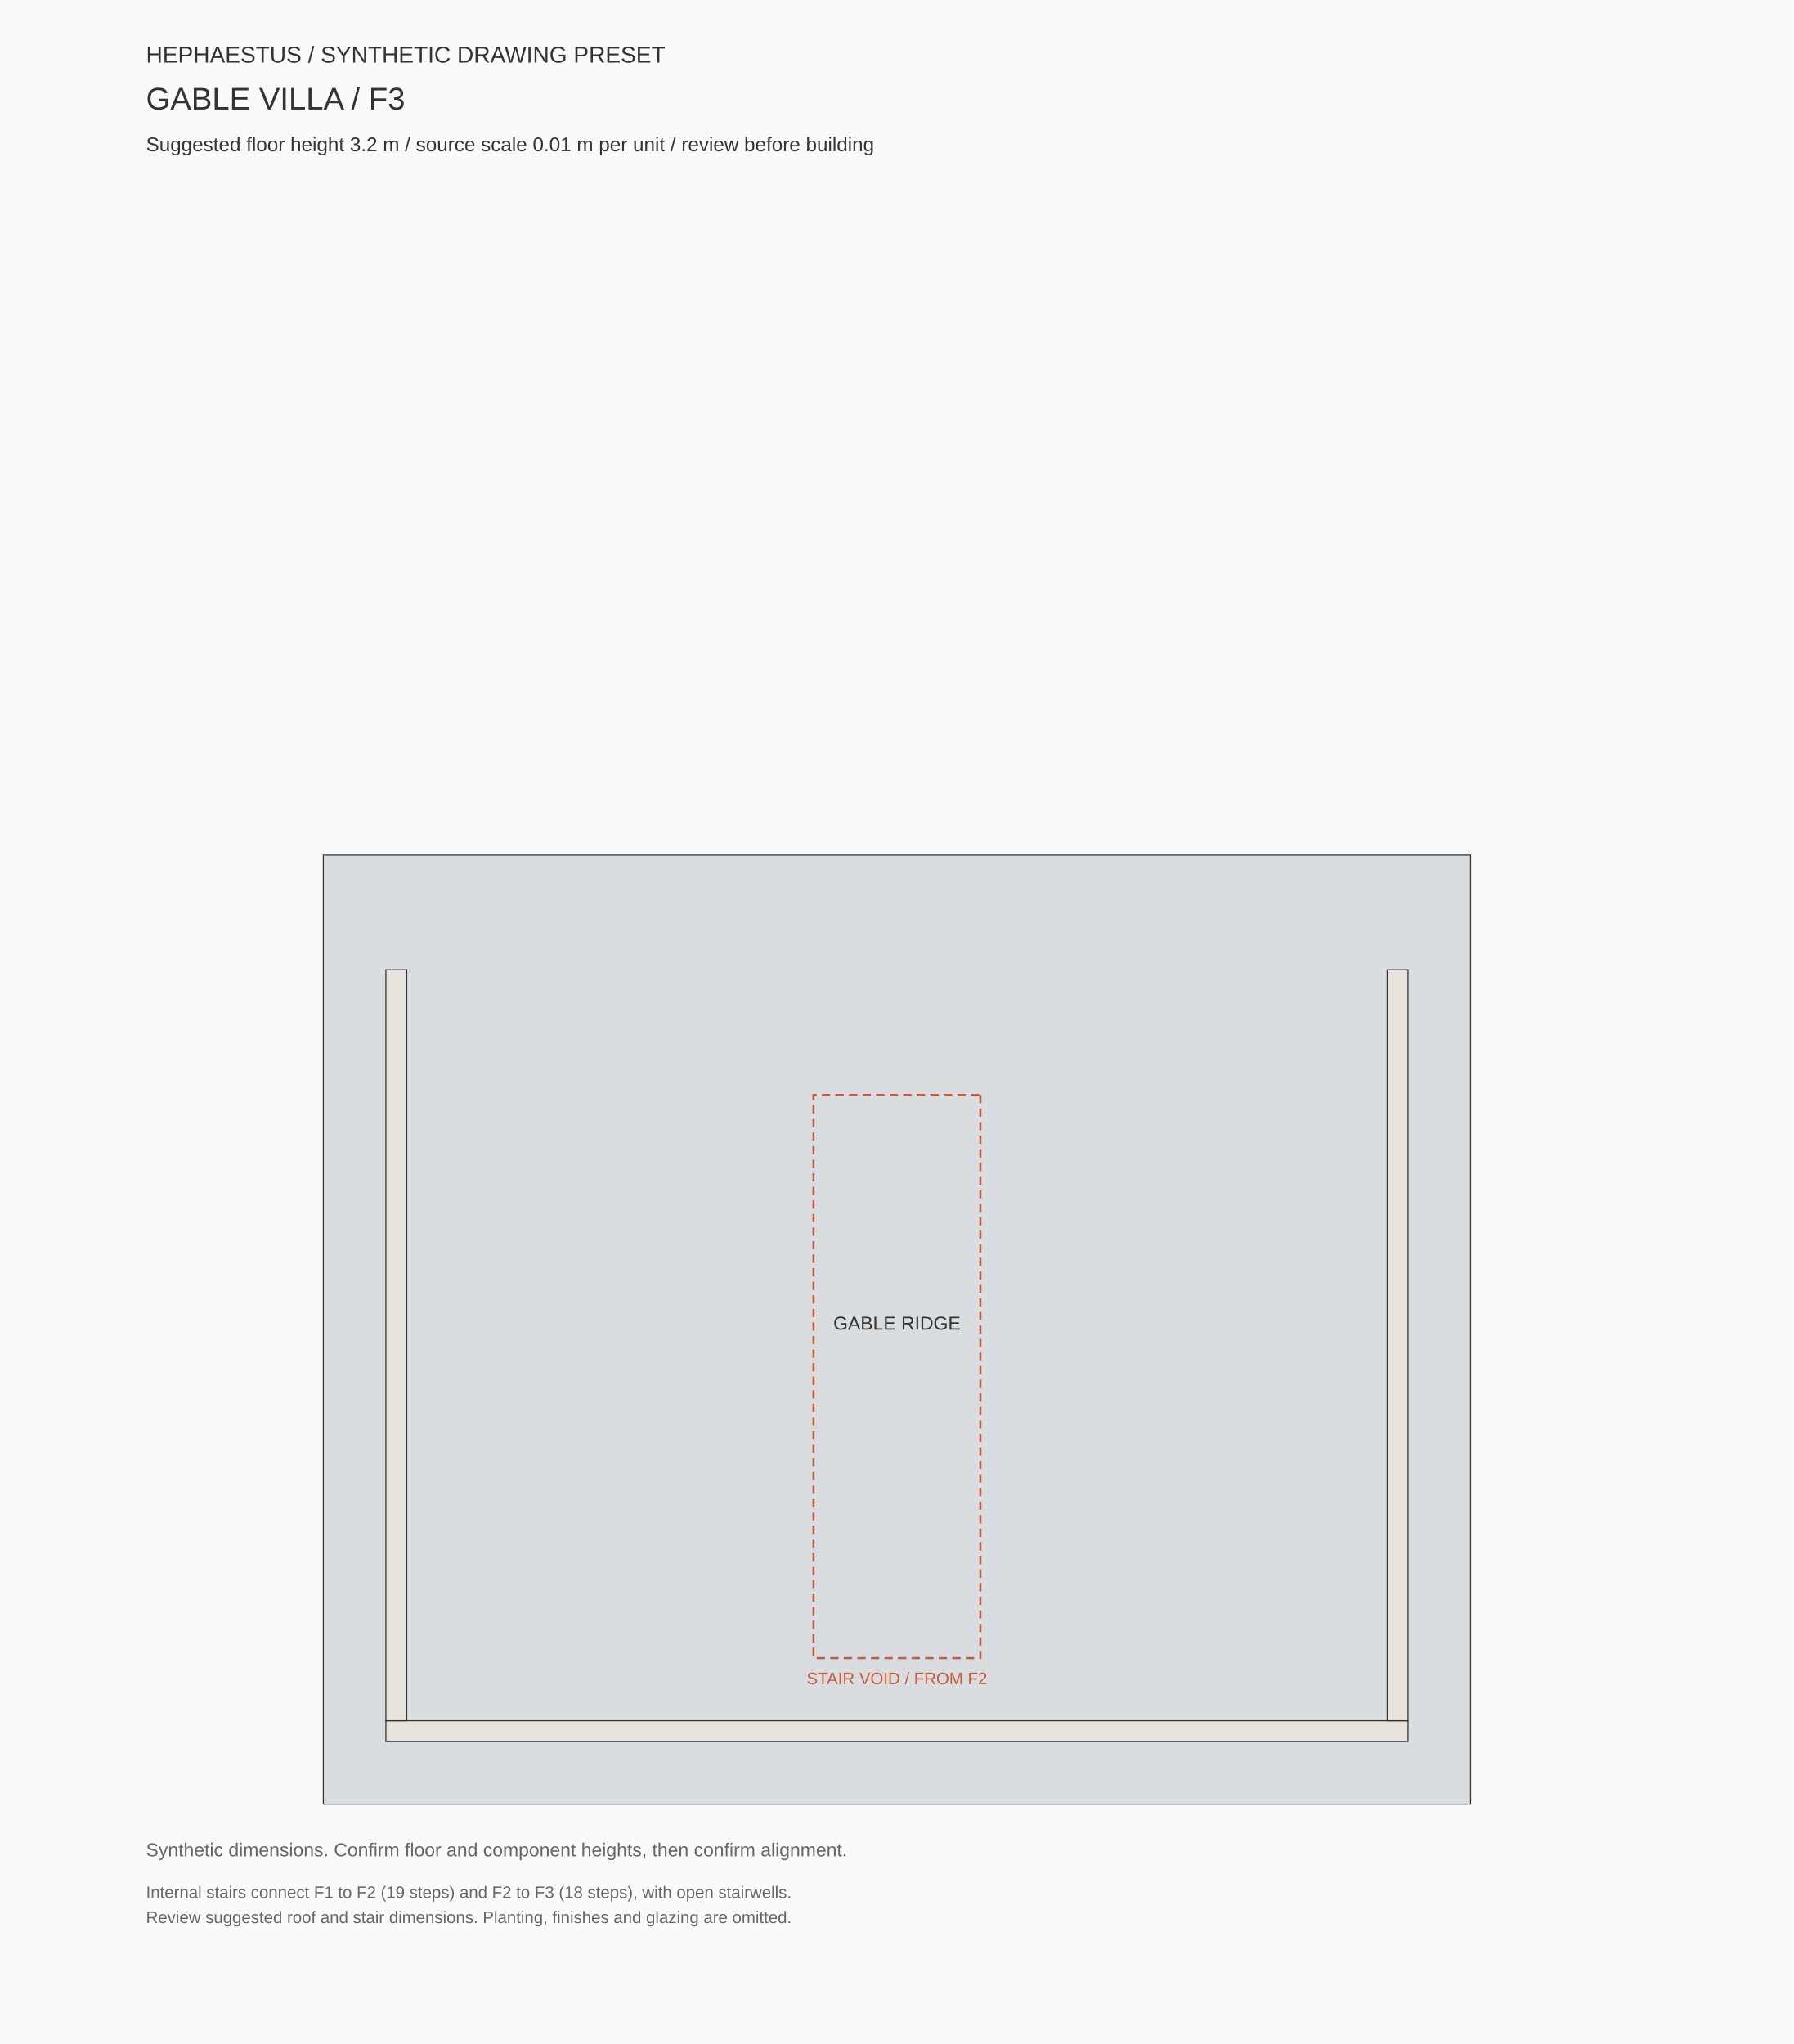
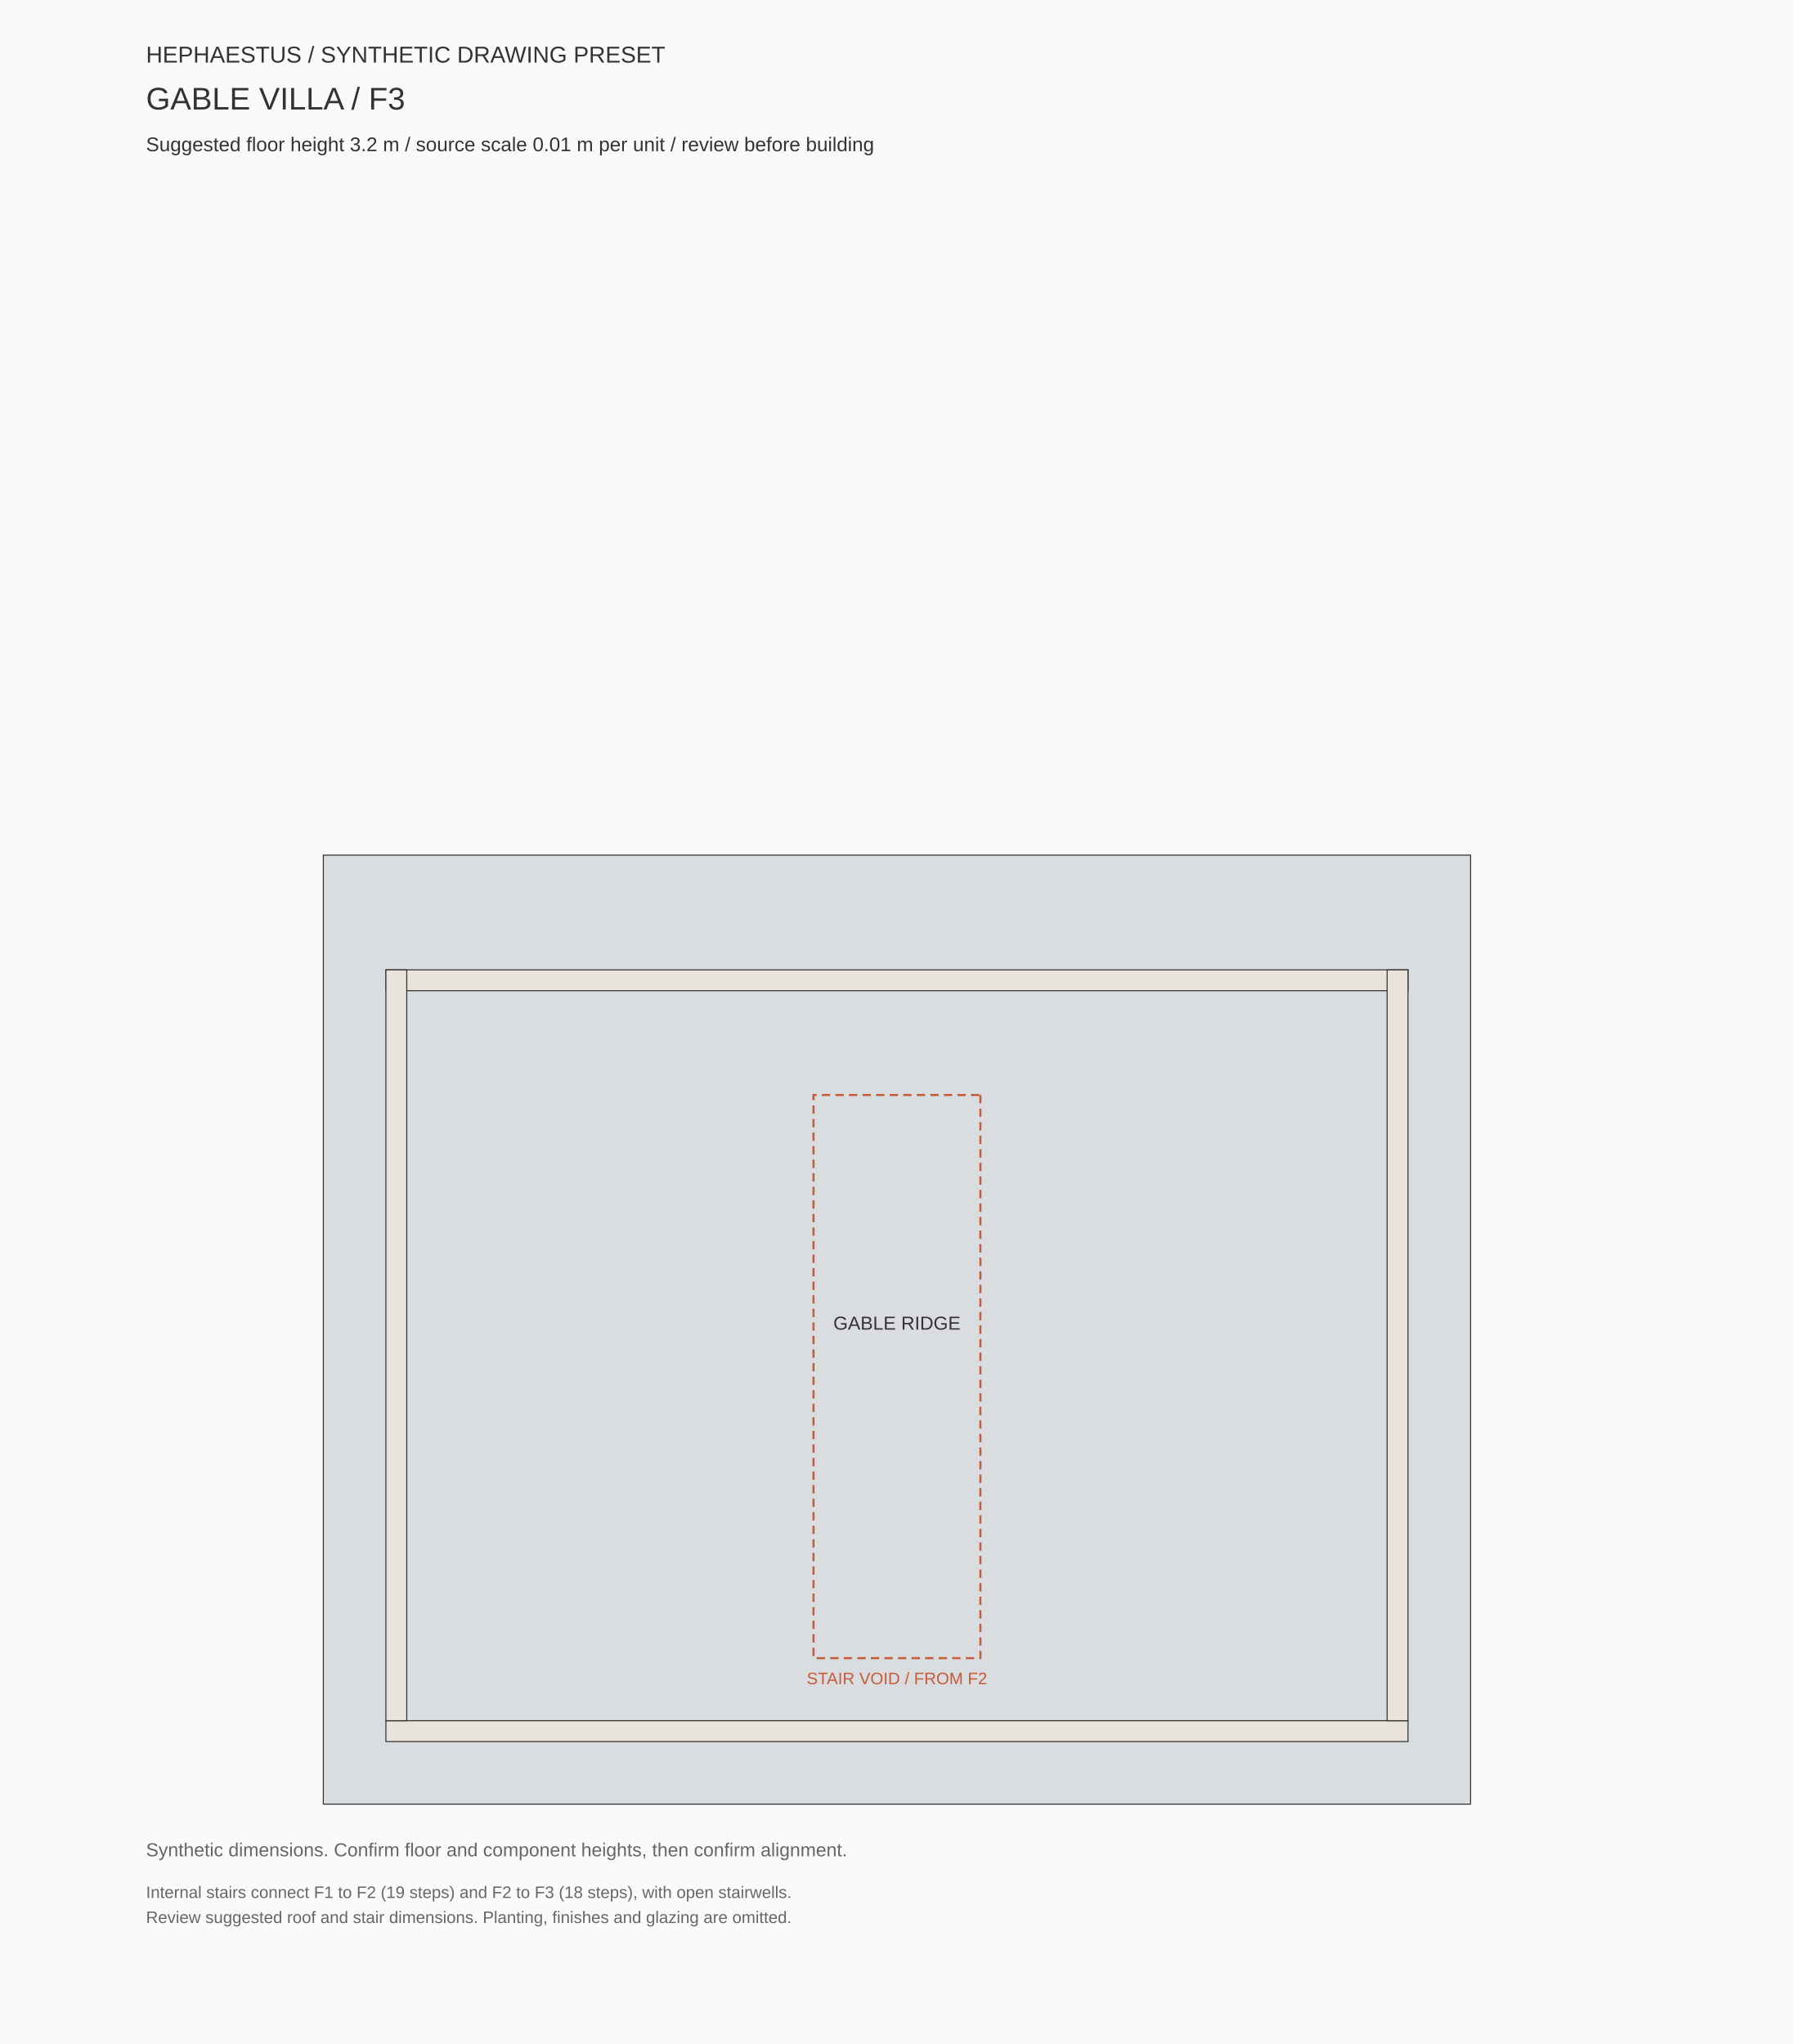
<svg xmlns="http://www.w3.org/2000/svg" width="1720" height="1960" viewBox="0 0 1720 1960">
  <rect width="1720" height="1960" fill="#fafafa" />
  <text x="140" y="60" fill="#333" font-family="Arial, sans-serif" font-size="22">HEPHAESTUS / SYNTHETIC DRAWING PRESET</text>
  <text x="140" y="105" fill="#333" font-family="Arial, sans-serif" font-size="30">GABLE VILLA / F3</text>
  <text x="140" y="145" fill="#333" font-family="Arial, sans-serif" font-size="19">Suggested floor height 3.2 m / source scale 0.01 m per unit / review before building</text>
  <g id="Floor-3" class="Floorplan">
    <g id="F3-attic-plate-1" class="Space Attic_plate">
      <polygon points="370.000,1670.000 370.000,930.000 780.000,1050.000" fill="#f4f0e8" stroke="#333" stroke-width="1" />
      <polygon points="370.000,1670.000 780.000,1050.000 780.000,1590.000" fill="#f4f0e8" stroke="#333" stroke-width="1" />
      <polygon points="370.000,1670.000 780.000,1590.000 940.000,1590.000" fill="#f4f0e8" stroke="#333" stroke-width="1" />
      <polygon points="370.000,1670.000 940.000,1590.000 1350.000,1670.000" fill="#f4f0e8" stroke="#333" stroke-width="1" />
      <polygon points="1350.000,1670.000 940.000,1590.000 940.000,1050.000" fill="#f4f0e8" stroke="#333" stroke-width="1" />
      <polygon points="1350.000,1670.000 940.000,1050.000 1350.000,930.000" fill="#f4f0e8" stroke="#333" stroke-width="1" />
      <polygon points="1350.000,930.000 940.000,1050.000 370.000,930.000" fill="#f4f0e8" stroke="#333" stroke-width="1" />
      <polygon points="370.000,930.000 940.000,1050.000 780.000,1050.000" fill="#f4f0e8" stroke="#333" stroke-width="1" />
    </g>
    <g id="F3-gable-roof-2" class="Roof Gable" data-direction="1,0">
      <polygon points="310.000,1730.000 1410.000,1730.000 1410.000,820.000 310.000,820.000" fill="#d9dde0" stroke="#333" stroke-width="1" />
      <text x="860.000" y="1275.000" font-family="Arial, sans-serif" font-size="18" fill="#333" text-anchor="middle">GABLE RIDGE</text>
    </g>
-     <g id="F3-attic-rear-knee-wall-3" class="Wall Attic_rear_knee_wall">
+     <g id="F3-front-gable-wall-6" class="Wall Gable" data-roof-ref="F3-gable-roof-2">
+       <polygon points="370,930 1350,930 1350,950 370,950" fill="#e8e4dc" stroke="#333" stroke-width="1" />
+     </g>
+     <g id="F3-rear-gable-wall-3" class="Wall Gable" data-roof-ref="F3-gable-roof-2">
      <polygon points="370.000,1650.000 1350.000,1650.000 1350.000,1670.000 370.000,1670.000" fill="#e8e4dc" stroke="#333" stroke-width="1" />
    </g>
-     <g id="F3-attic-left-knee-wall-4" class="Wall Attic_left_knee_wall">
+     <g id="F3-attic-left-knee-wall-4" class="Wall Attic_left_knee_wall" data-roof-ref="F3-gable-roof-2">
      <polygon points="370.000,930.000 390.000,930.000 390.000,1650.000 370.000,1650.000" fill="#e8e4dc" stroke="#333" stroke-width="1" />
    </g>
-     <g id="F3-attic-right-knee-wall-5" class="Wall Attic_right_knee_wall">
+     <g id="F3-attic-right-knee-wall-5" class="Wall Attic_right_knee_wall" data-roof-ref="F3-gable-roof-2">
      <polygon points="1330.000,930.000 1350.000,930.000 1350.000,1650.000 1330.000,1650.000" fill="#e8e4dc" stroke="#333" stroke-width="1" />
    </g>
    <g id="F3-stair-void">
      <polygon fill="none" stroke="#c45c3d" stroke-width="2" stroke-dasharray="8 5" points="940.000,1050.000 940.000,1590.000 780.000,1590.000 780.000,1050.000" />
      <text x="860.0" y="1615.0" font-family="Arial, sans-serif" font-size="16" fill="#c45c3d" text-anchor="middle">STAIR VOID / FROM F2</text>
    </g>
  </g>
  <text x="140" y="1780" fill="#666" font-family="Arial, sans-serif" font-size="18">Synthetic dimensions. Confirm floor and component heights, then confirm alignment.</text>
  <text x="140" y="1820" fill="#666" font-family="Arial, sans-serif" font-size="16">Internal stairs connect F1 to F2 (19 steps) and F2 to F3 (18 steps), with open stairwells.</text>
  <text x="140" y="1844" fill="#666" font-family="Arial, sans-serif" font-size="16">Review suggested roof and stair dimensions. Planting, finishes and glazing are omitted.</text>
</svg>
